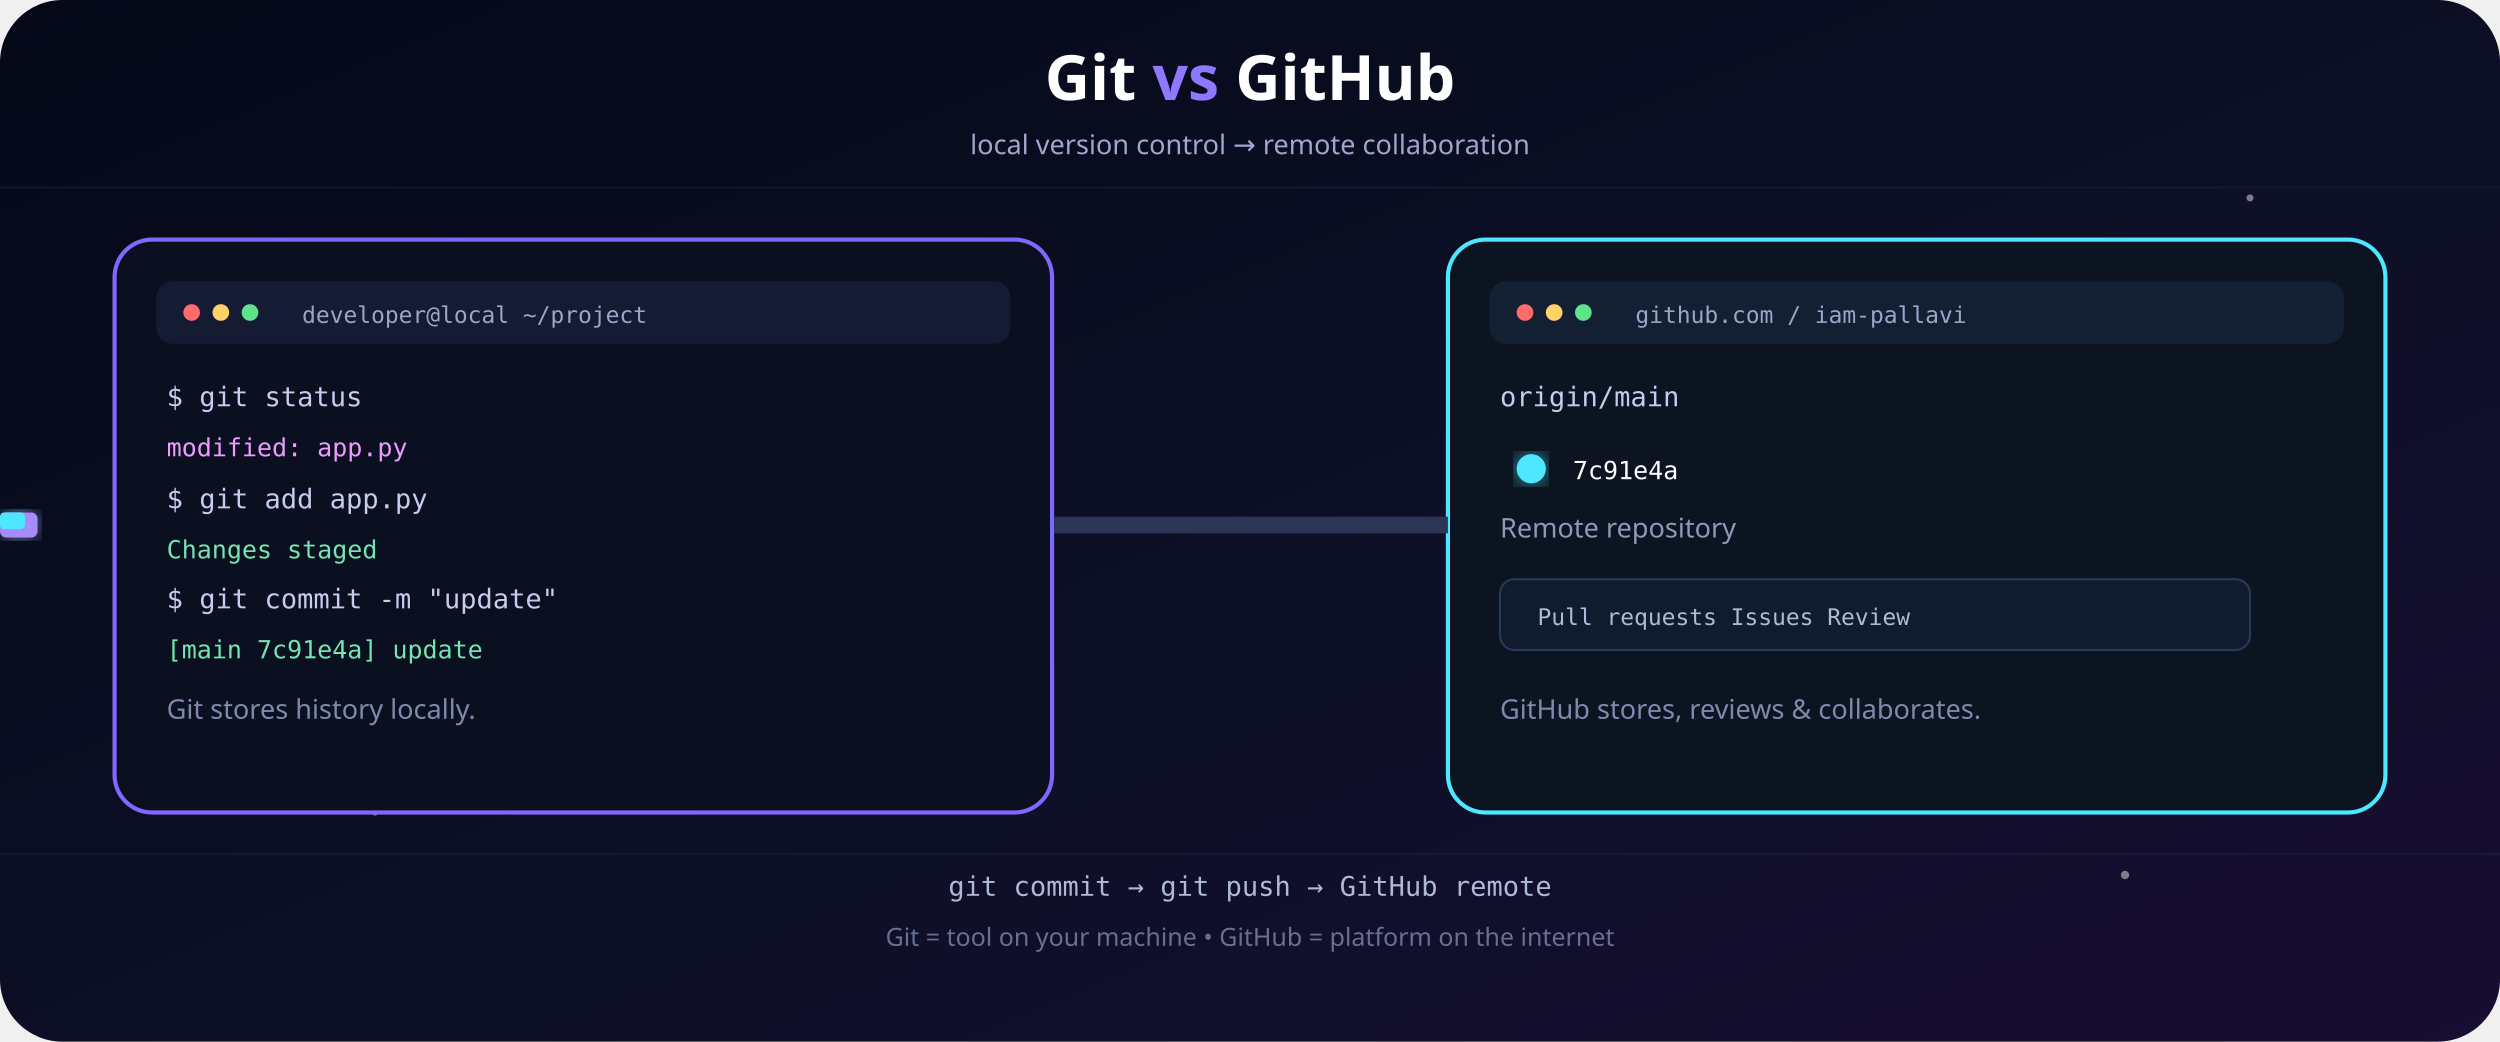
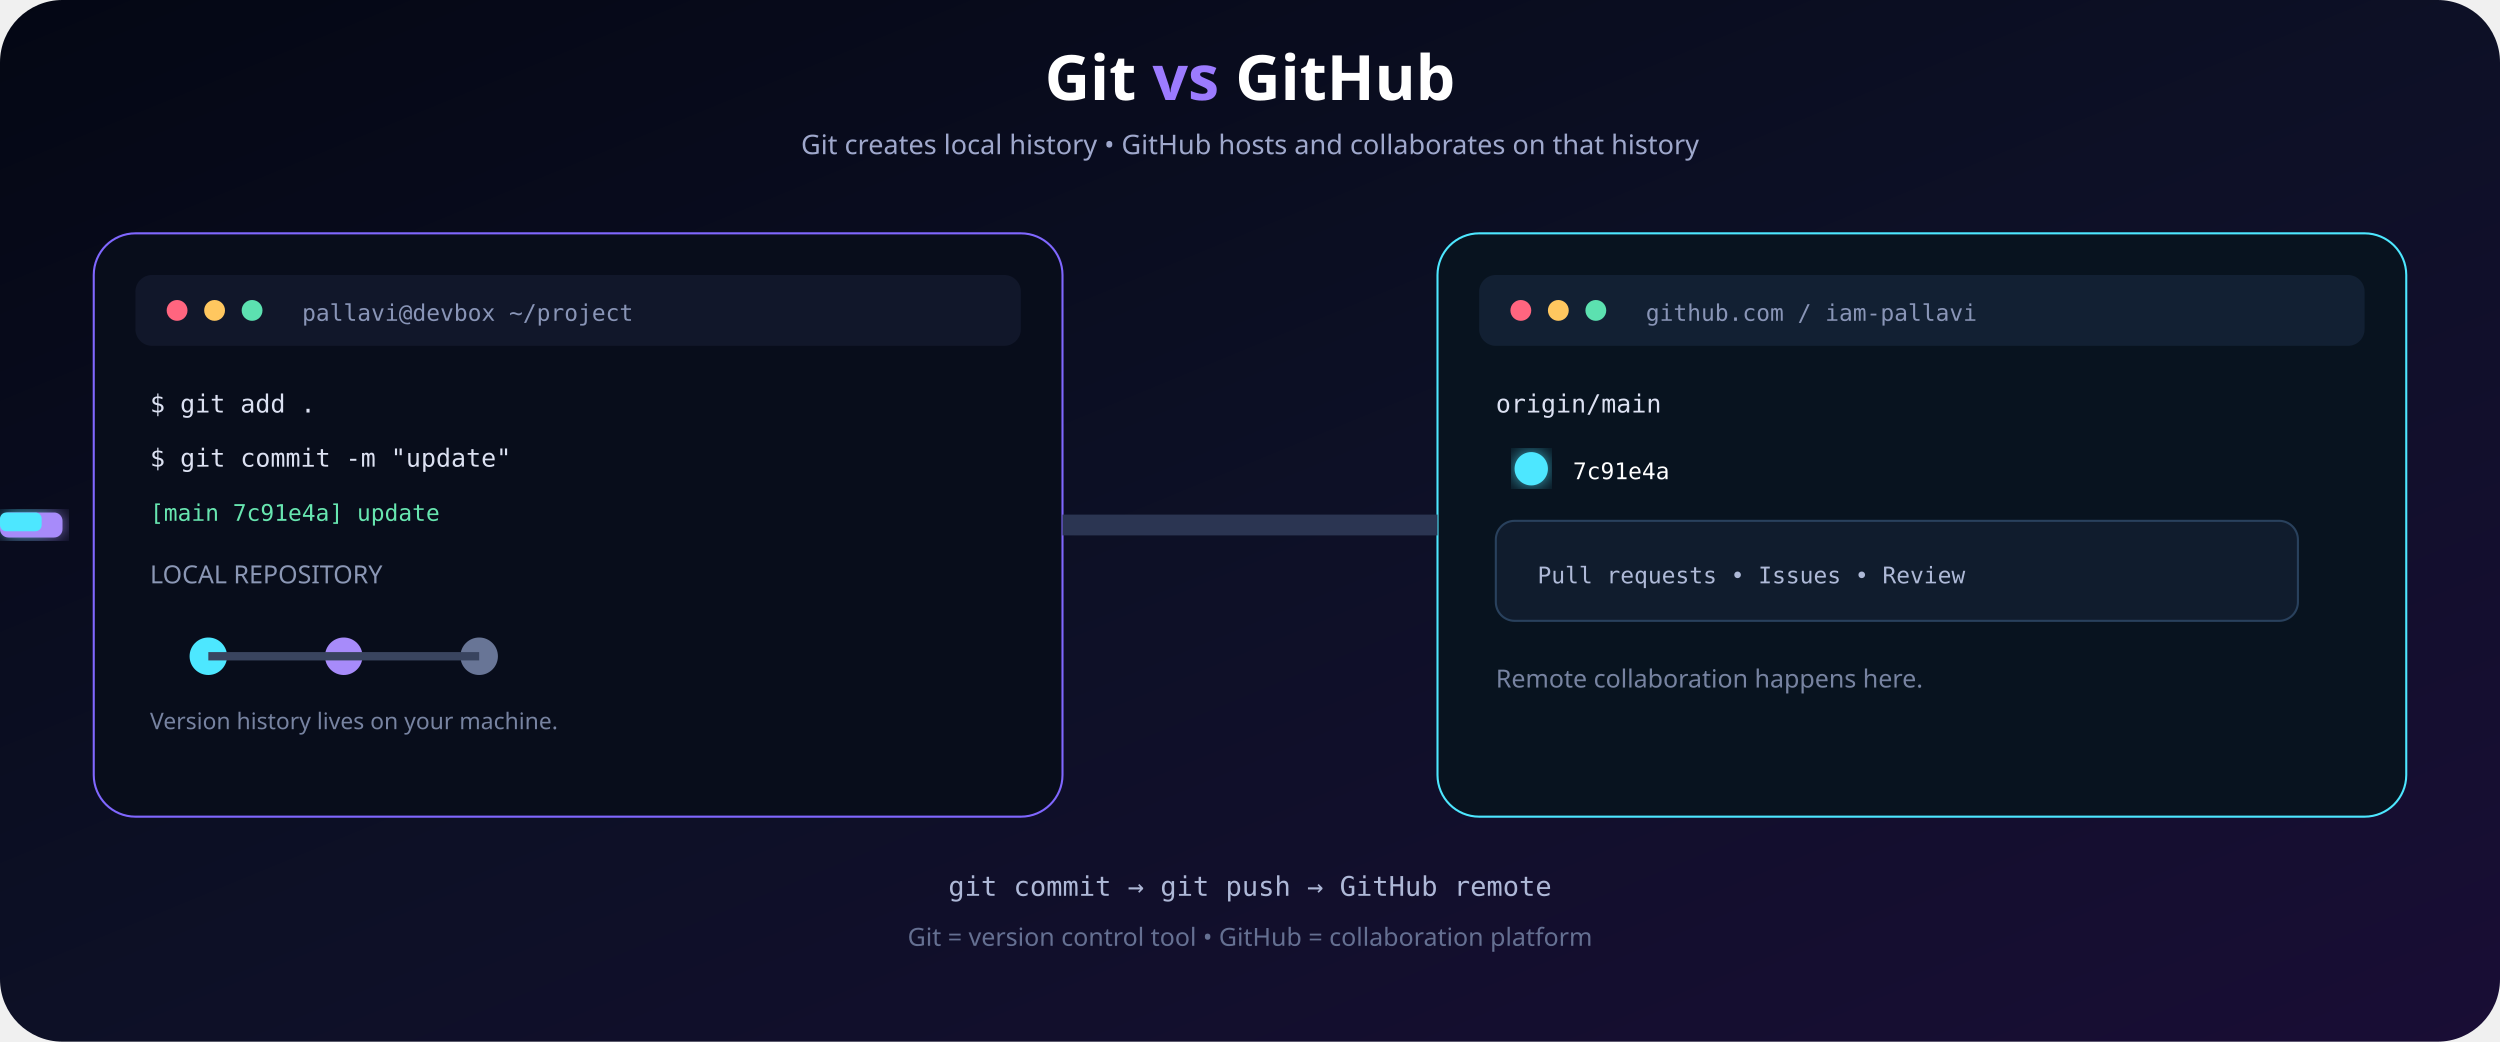
<svg xmlns="http://www.w3.org/2000/svg" viewBox="0 0 1200 500">
  <defs>
    <linearGradient id="bg" x2="1" y2="1">
-       <stop stop-color="#050817" />
-       <stop offset=".55" stop-color="#0d1026" />
-       <stop offset="1" stop-color="#180d32" />
+       <stop stop-color="#040714" />
+       <stop offset=".5" stop-color="#0d1026" />
+       <stop offset="1" stop-color="#190d35" />
    </linearGradient>
-     <linearGradient id="flow">
+     <linearGradient id="f">
      <stop stop-color="#a78bfa" />
-       <stop offset=".5" stop-color="#6d8cff" />
+       <stop offset=".5" stop-color="#7387ff" />
      <stop offset="1" stop-color="#4de7ff" />
    </linearGradient>
-     <filter id="glow">
-       <feGaussianBlur stdDeviation="6" result="b" />
+     <filter id="gl">
+       <feGaussianBlur stdDeviation="5" result="b" />
      <feMerge>
        <feMergeNode in="b" />
        <feMergeNode in="SourceGraphic" />
      </feMerge>
    </filter>
  </defs>
  <rect width="1200" height="500" rx="30" fill="url(#bg)" />
-   <path d="M0 410H1200M0 90H1200" stroke="#222746" opacity=".35" />
-   <g fill="#fff" opacity=".45">
-     <circle cx="90" cy="120" r="2" />
-     <circle cx="1080" cy="95" r="1.7" />
-     <circle cx="1020" cy="420" r="2" />
-     <circle cx="180" cy="390" r="1.5" />
-   </g>
-   <text x="600" y="48" text-anchor="middle" fill="#fff" font-family="system-ui" font-size="30" font-weight="800">Git <tspan fill="#8f78ff">vs</tspan> GitHub</text>
-   <text x="600" y="74" text-anchor="middle" fill="#9fa8cc" font-family="system-ui" font-size="13">local version control → remote collaboration</text>
-   <g font-family="system-ui">
-     <rect x="55" y="115" width="450" height="275" rx="18" fill="#0b1020" stroke="#8067ff" stroke-width="2" />
-     <rect x="695" y="115" width="450" height="275" rx="18" fill="#0b1420" stroke="#4de7ff" stroke-width="2" />
-     <rect x="75" y="135" width="410" height="30" rx="8" fill="#151b32" />
-     <circle cx="92" cy="150" r="4" fill="#ff6b6b" />
-     <circle cx="106" cy="150" r="4" fill="#ffd166" />
-     <circle cx="120" cy="150" r="4" fill="#5ee38b" />
-     <text x="145" y="155" fill="#9ba5c8" font-family="monospace" font-size="11">developer@local ~/project</text>
-     <text x="80" y="195" fill="#c7ccef" font-family="monospace" font-size="13">$ git status</text>
-     <text x="80" y="219" fill="#ef9bff" font-family="monospace" font-size="12">modified: app.py</text>
-     <text x="80" y="244" fill="#c7ccef" font-family="monospace" font-size="13">$ git add app.py</text>
-     <text x="80" y="268" fill="#73e6b1" font-family="monospace" font-size="12">Changes staged</text>
-     <text x="80" y="292" fill="#c7ccef" font-family="monospace" font-size="13">$ git commit -m "update"</text>
-     <text x="80" y="316" fill="#73e6b1" font-family="monospace" font-size="12">[main 7c91e4a] update</text>
-     <text x="80" y="345" fill="#7f89ad" font-family="system-ui" font-size="13">Git stores history locally.</text>
-     <rect x="715" y="135" width="410" height="30" rx="8" fill="#132034" />
-     <circle cx="732" cy="150" r="4" fill="#ff6b6b" />
-     <circle cx="746" cy="150" r="4" fill="#ffd166" />
-     <circle cx="760" cy="150" r="4" fill="#5ee38b" />
-     <text x="785" y="155" fill="#9ba5c8" font-family="monospace" font-size="11">github.com / iam-pallavi</text>
-     <text x="720" y="195" fill="#c7ccef" font-family="monospace" font-size="13">origin/main</text>
-     <circle cx="735" cy="225" r="7" fill="#4de7ff" filter="url(#glow)" />
-     <text x="755" y="230" fill="#fff" font-family="monospace" font-size="12">7c91e4a</text>
-     <text x="720" y="258" fill="#8e99ba" font-family="system-ui" font-size="13">Remote repository</text>
-     <rect x="720" y="278" width="360" height="34" rx="7" fill="#111b2e" stroke="#273957" />
-     <text x="738" y="300" fill="#aeb9d7" font-family="monospace" font-size="11">Pull requests   Issues   Review</text>
-     <text x="720" y="345" fill="#7f89ad" font-family="system-ui" font-size="13">GitHub stores, reviews &amp; collaborates.</text>
-   </g>
-   <path d="M506 252 C570 252 630 252 695 252" fill="none" stroke="#2c3558" stroke-width="8" />
-   <path d="M506 252 C570 252 630 252 695 252" fill="none" stroke="url(#flow)" stroke-width="3" stroke-dasharray="9 12">
-     <animate attributeName="stroke-dashoffset" from="0" to="-42" dur="1s" repeatCount="indefinite" />
+   <text x="600" y="48" text-anchor="middle" fill="#fff" font-family="system-ui" font-size="30" font-weight="800">Git <tspan fill="#9c7bff">vs</tspan> GitHub</text>
+   <text x="600" y="74" text-anchor="middle" fill="#9fa8cc" font-family="system-ui" font-size="13">Git creates local history • GitHub hosts and collaborates on that history</text>
+   <rect x="45" y="112" width="465" height="280" rx="20" fill="#080d1b" stroke="#8067ff" />
+   <rect x="690" y="112" width="465" height="280" rx="20" fill="#08131f" stroke="#4de7ff" />
+   <rect x="65" y="132" width="425" height="34" rx="8" fill="#11172a" />
+   <circle cx="85" cy="149" r="5" fill="#ff657f" />
+   <circle cx="103" cy="149" r="5" fill="#ffc75f" />
+   <circle cx="121" cy="149" r="5" fill="#5ce1b0" />
+   <text x="145" y="154" fill="#8995b7" font-family="monospace" font-size="11">pallavi@devbox ~/project</text>
+   <text x="72" y="198" fill="#dce1f2" font-family="monospace" font-size="12">$ git add .</text>
+   <text x="72" y="224" fill="#dce1f2" font-family="monospace" font-size="12">$ git commit -m "update"</text>
+   <text x="72" y="250" fill="#67e6b0" font-family="monospace" font-size="11">[main 7c91e4a] update</text>
+   <text x="72" y="280" fill="#8b97b5" font-family="system-ui" font-size="12">LOCAL REPOSITORY</text>
+   <circle cx="100" cy="315" r="9" fill="#4de7ff" />
+   <circle cx="165" cy="315" r="9" fill="#a78bfa" />
+   <circle cx="230" cy="315" r="9" fill="#687596" />
+   <path d="M100 315H230" stroke="#39445f" stroke-width="4" />
+   <text x="72" y="350" fill="#7783a1" font-family="system-ui" font-size="11">Version history lives on your machine.</text>
+   <rect x="710" y="132" width="425" height="34" rx="8" fill="#122033" />
+   <circle cx="730" cy="149" r="5" fill="#ff657f" />
+   <circle cx="748" cy="149" r="5" fill="#ffc75f" />
+   <circle cx="766" cy="149" r="5" fill="#5ce1b0" />
+   <text x="790" y="154" fill="#8995b7" font-family="monospace" font-size="11">github.com / iam-pallavi</text>
+   <text x="718" y="198" fill="#dce1f2" font-family="monospace" font-size="12">origin/main</text>
+   <circle cx="735" cy="225" r="8" fill="#4de7ff" filter="url(#gl)" />
+   <text x="755" y="230" fill="#fff" font-family="monospace" font-size="11">7c91e4a</text>
+   <rect x="718" y="250" width="385" height="48" rx="9" fill="#101c2d" stroke="#29415d" />
+   <text x="738" y="280" fill="#aeb9d7" font-family="monospace" font-size="11">Pull requests  •  Issues  •  Review</text>
+   <text x="718" y="330" fill="#7783a1" font-family="system-ui" font-size="12">Remote collaboration happens here.</text>
+   <path d="M510 252 C570 252 630 252 690 252" fill="none" stroke="#2b3552" stroke-width="10" />
+   <path d="M510 252 C570 252 630 252 690 252" fill="none" stroke="url(#f)" stroke-width="3" stroke-dasharray="10 12">
+     <animate attributeName="stroke-dashoffset" from="0" to="-44" dur="1s" repeatCount="indefinite" />
  </path>
-   <g filter="url(#glow)">
-     <rect x="0" y="246" width="18" height="12" rx="3" fill="#a78bfa">
-       <animateMotion dur="1.8s" repeatCount="indefinite" path="M506 252 C570 252 630 252 695 252" />
+   <g filter="url(#gl)">
+     <rect x="0" y="246" width="30" height="12" rx="4" fill="#a78bfa">
+       <animateMotion dur="1.8s" repeatCount="indefinite" path="M510 252 C570 252 630 252 690 252" />
    </rect>
-     <rect x="0" y="246" width="12" height="8" rx="2" fill="#4de7ff">
-       <animateMotion dur="1.8s" begin=".9s" repeatCount="indefinite" path="M506 252 C570 252 630 252 695 252" />
+     <rect x="0" y="246" width="20" height="9" rx="3" fill="#4de7ff">
+       <animateMotion dur="1.8s" begin=".9s" repeatCount="indefinite" path="M510 252 C570 252 630 252 690 252" />
    </rect>
  </g>
  <text x="600" y="430" text-anchor="middle" fill="#aeb8d7" font-family="monospace" font-size="13">git commit → git push → GitHub remote</text>
-   <text x="600" y="454" text-anchor="middle" fill="#657092" font-family="system-ui" font-size="12">Git = tool on your machine  •  GitHub = platform on the internet</text>
+   <text x="600" y="454" text-anchor="middle" fill="#657092" font-family="system-ui" font-size="12">Git = version control tool • GitHub = collaboration platform</text>
</svg>
